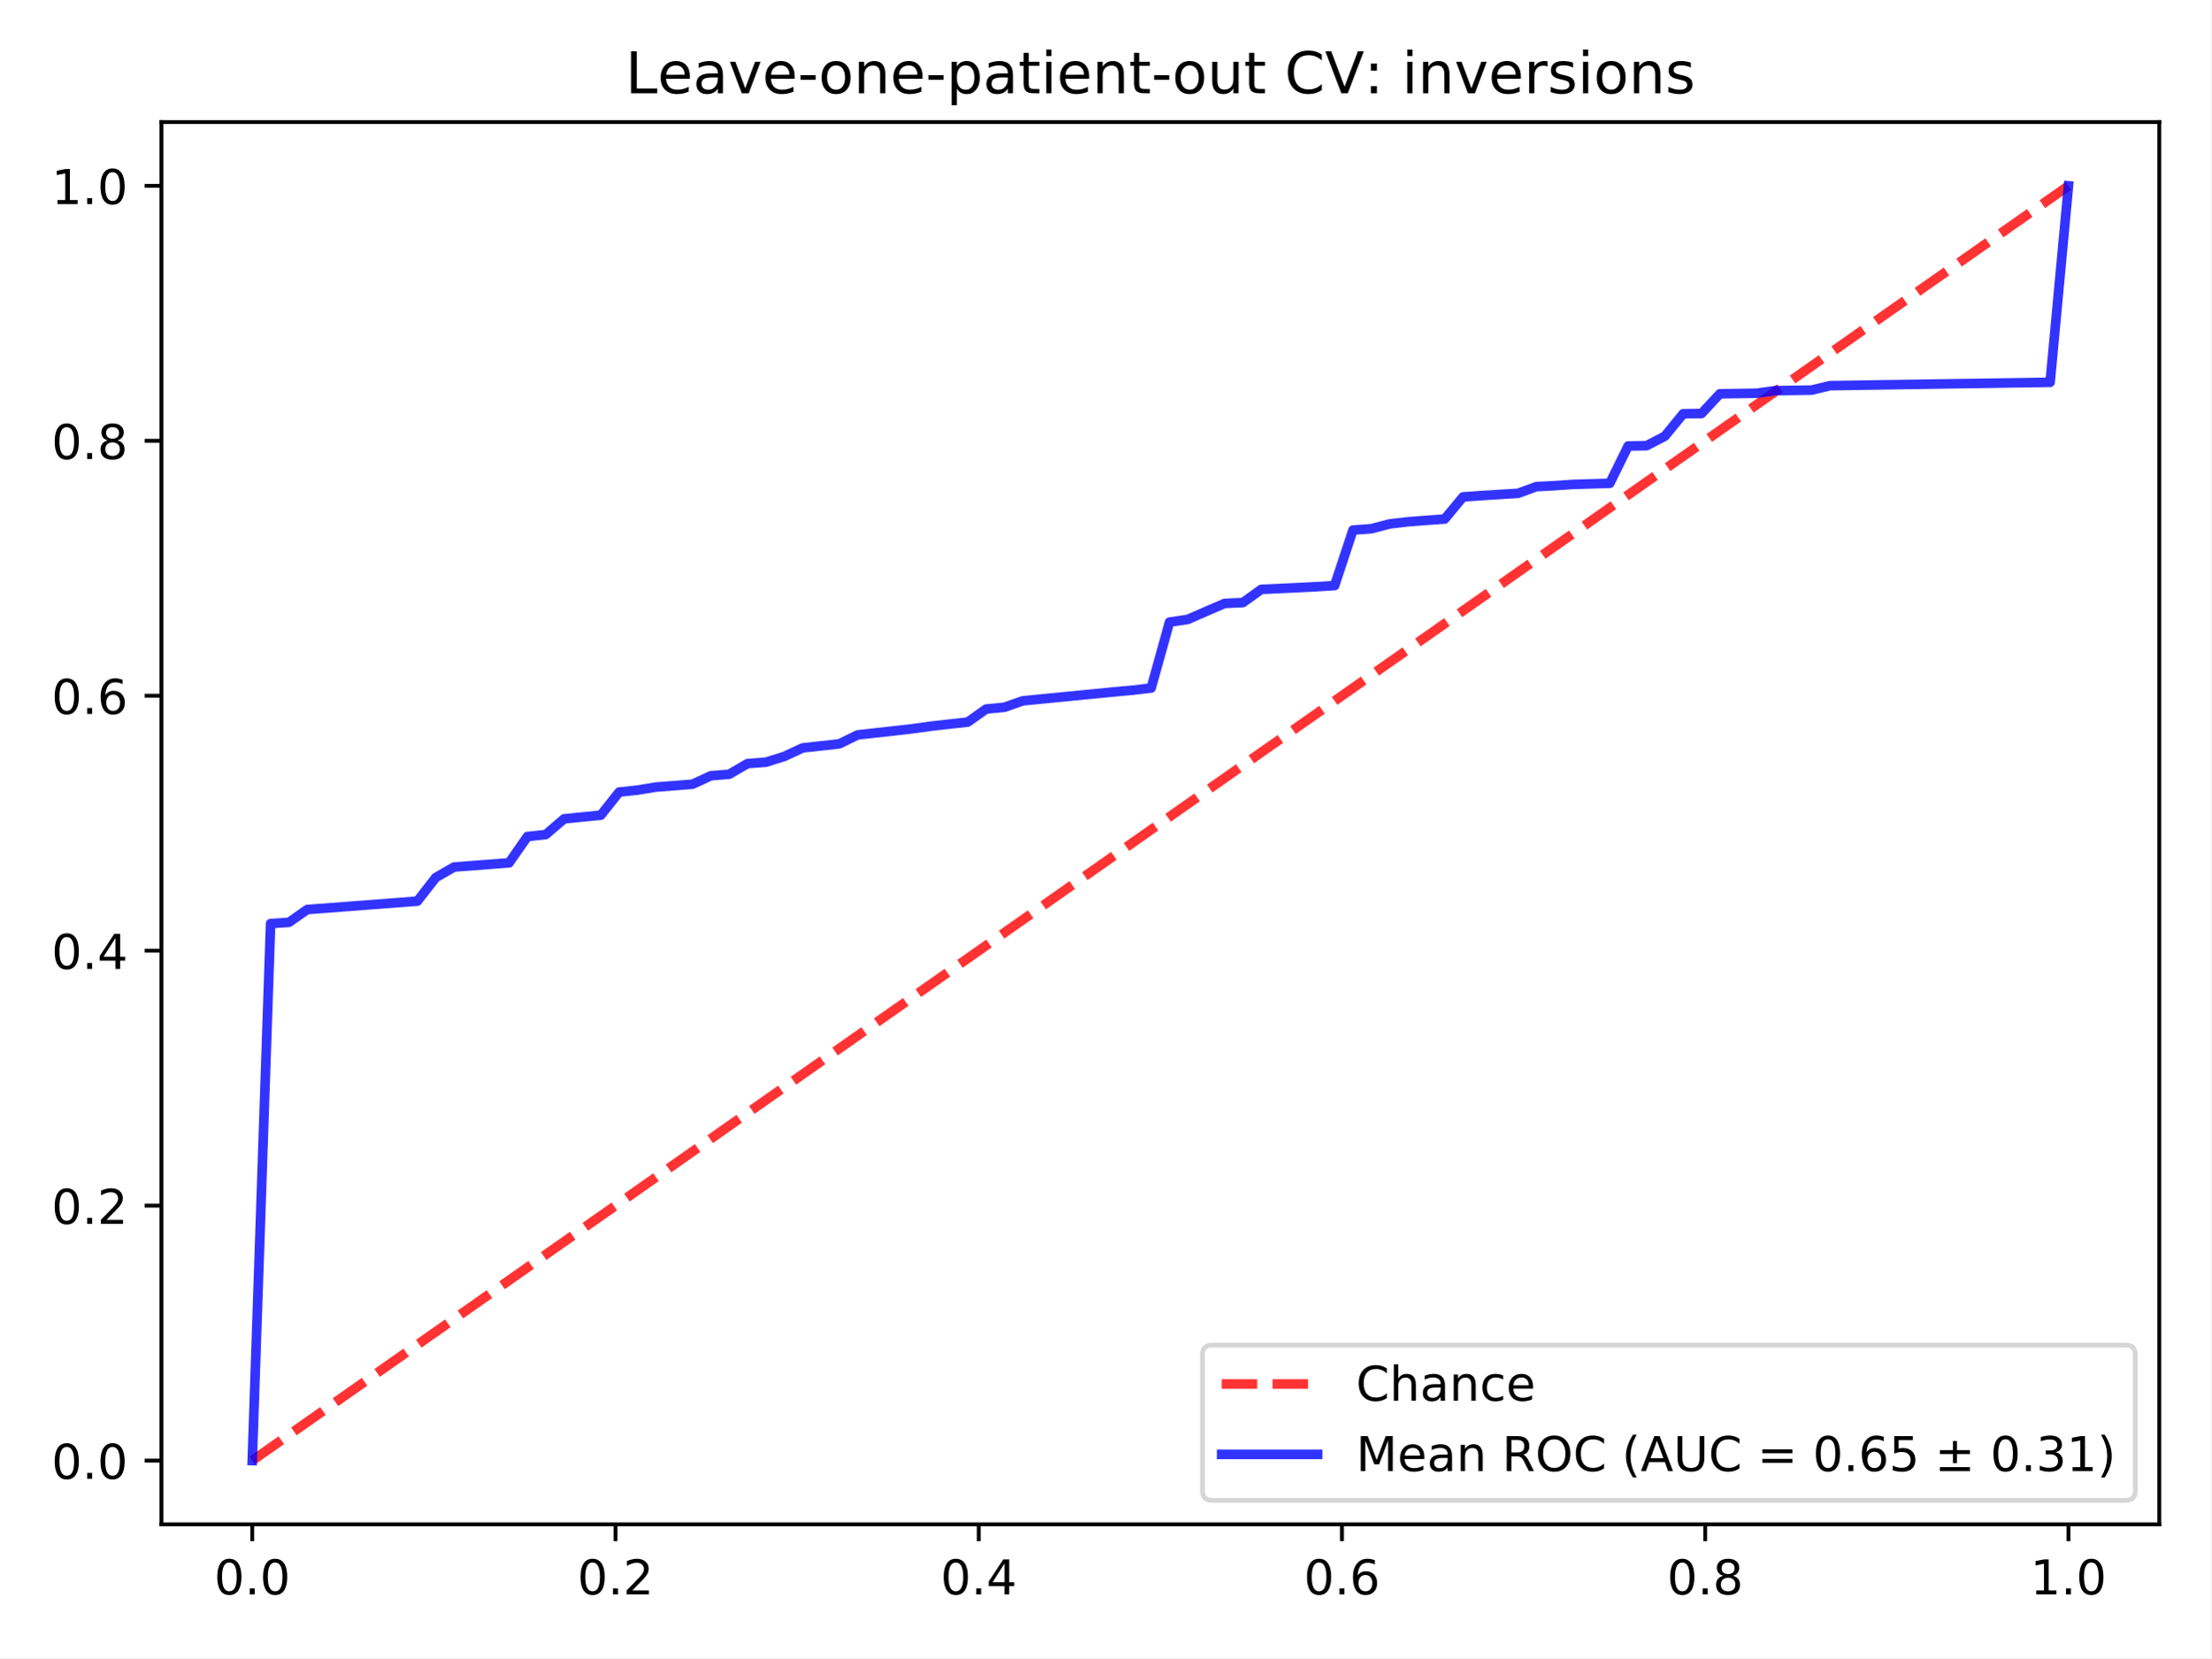
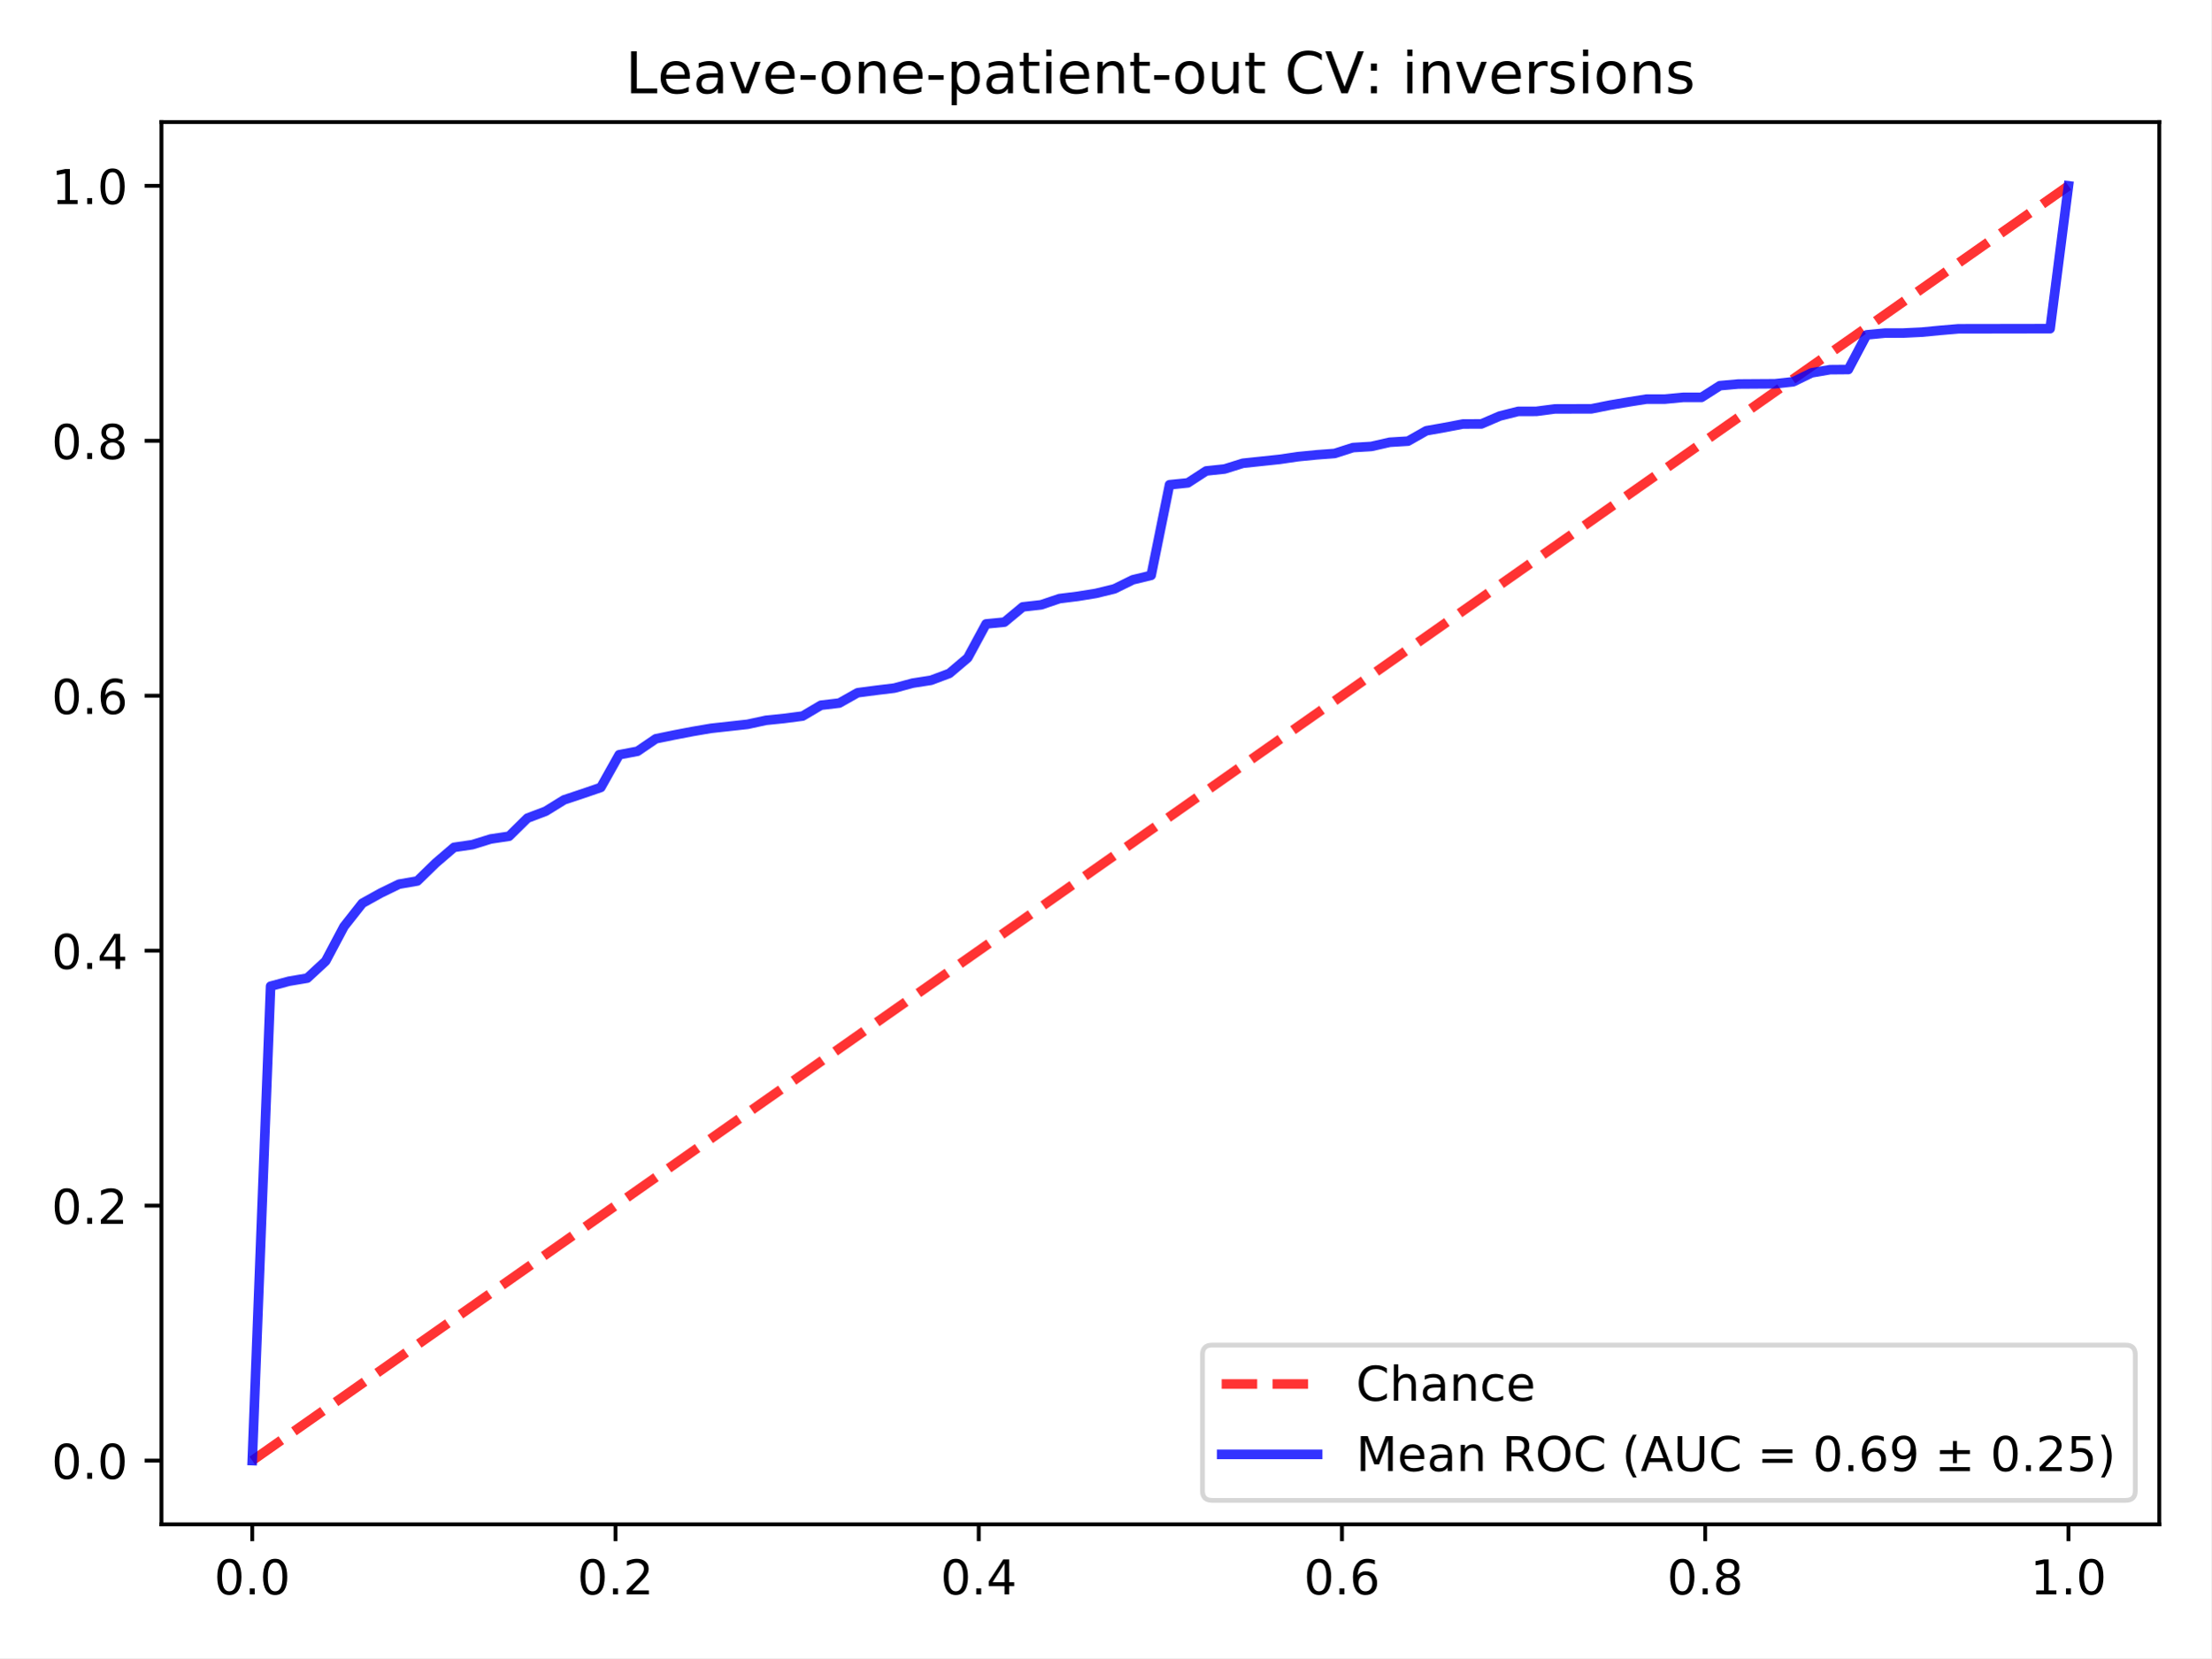
<svg xmlns="http://www.w3.org/2000/svg" xmlns:xlink="http://www.w3.org/1999/xlink" height="345.6pt" version="1.1" viewBox="0 0 460.8 345.6" width="460.8pt">
  <defs>
    <style type="text/css">
*{stroke-linecap:butt;stroke-linejoin:round;white-space:pre;}
  </style>
  </defs>
  <g id="figure_1">
    <g id="patch_1">
      <path d="M 0 345.6  L 460.8 345.6  L 460.8 0  L 0 0  z " style="fill:#ffffff;" />
    </g>
    <g id="axes_1">
      <g id="patch_2">
        <path d="M 33.64 317.72  L 450 317.72  L 450 25.44  L 33.64 25.44  z " style="fill:#ffffff;" />
      </g>
      <g id="matplotlib.axis_1">
        <g id="xtick_1">
          <g id="line2d_1">
            <defs>
-               <path d="M 0 0  L 0 3.5  " id="m58090d85b7" style="stroke:#000000;stroke-width:0.8;" />
-             </defs>
-             <g>
-               <use style="stroke:#000000;stroke-width:0.8;" x="52.565" xlink:href="#m58090d85b7" y="317.72" />
+               <path d="M 0 0  L 0 3.5  " id="m0ead553b2d" style="stroke:#000000;stroke-width:0.8;" />
+             </defs>
+             <g>
+               <use style="stroke:#000000;stroke-width:0.8;" x="52.565" xlink:href="#m0ead553b2d" y="317.72" />
            </g>
          </g>
          <g id="text_1">
            <defs>
              <path d="M 31.781 66.406  Q 24.172 66.406 20.328 58.906  Q 16.5 51.422 16.5 36.375  Q 16.5 21.391 20.328 13.891  Q 24.172 6.391 31.781 6.391  Q 39.453 6.391 43.281 13.891  Q 47.125 21.391 47.125 36.375  Q 47.125 51.422 43.281 58.906  Q 39.453 66.406 31.781 66.406  z M 31.781 74.219  Q 44.047 74.219 50.516 64.516  Q 56.984 54.828 56.984 36.375  Q 56.984 17.969 50.516 8.266  Q 44.047 -1.422 31.781 -1.422  Q 19.531 -1.422 13.062 8.266  Q 6.594 17.969 6.594 36.375  Q 6.594 54.828 13.062 64.516  Q 19.531 74.219 31.781 74.219  z " id="DejaVuSans-48" />
              <path d="M 10.688 12.406  L 21 12.406  L 21 0  L 10.688 0  z " id="DejaVuSans-46" />
            </defs>
            <g transform="translate(44.61389 332.3184)scale(0.1 -0.1)">
              <use xlink:href="#DejaVuSans-48" />
              <use x="63.623" xlink:href="#DejaVuSans-46" />
              <use x="95.41" xlink:href="#DejaVuSans-48" />
            </g>
          </g>
        </g>
        <g id="xtick_2">
          <g id="line2d_2">
            <g>
-               <use style="stroke:#000000;stroke-width:0.8;" x="128.267" xlink:href="#m58090d85b7" y="317.72" />
+               <use style="stroke:#000000;stroke-width:0.8;" x="128.267" xlink:href="#m0ead553b2d" y="317.72" />
            </g>
          </g>
          <g id="text_2">
            <defs>
              <path d="M 19.188 8.297  L 53.609 8.297  L 53.609 0  L 7.328 0  L 7.328 8.297  Q 12.938 14.109 22.625 23.891  Q 32.328 33.688 34.812 36.531  Q 39.547 41.844 41.422 45.531  Q 43.312 49.219 43.312 52.781  Q 43.312 58.594 39.234 62.25  Q 35.156 65.922 28.609 65.922  Q 23.969 65.922 18.812 64.312  Q 13.672 62.703 7.812 59.422  L 7.812 69.391  Q 13.766 71.781 18.938 73  Q 24.125 74.219 28.422 74.219  Q 39.75 74.219 46.484 68.547  Q 53.219 62.891 53.219 53.422  Q 53.219 48.922 51.531 44.891  Q 49.859 40.875 45.406 35.406  Q 44.188 33.984 37.641 27.219  Q 31.109 20.453 19.188 8.297  z " id="DejaVuSans-50" />
            </defs>
            <g transform="translate(120.3157 332.3184)scale(0.1 -0.1)">
              <use xlink:href="#DejaVuSans-48" />
              <use x="63.623" xlink:href="#DejaVuSans-46" />
              <use x="95.41" xlink:href="#DejaVuSans-50" />
            </g>
          </g>
        </g>
        <g id="xtick_3">
          <g id="line2d_3">
            <g>
-               <use style="stroke:#000000;stroke-width:0.8;" x="203.969" xlink:href="#m58090d85b7" y="317.72" />
+               <use style="stroke:#000000;stroke-width:0.8;" x="203.969" xlink:href="#m0ead553b2d" y="317.72" />
            </g>
          </g>
          <g id="text_3">
            <defs>
              <path d="M 37.797 64.312  L 12.891 25.391  L 37.797 25.391  z M 35.203 72.906  L 47.609 72.906  L 47.609 25.391  L 58.016 25.391  L 58.016 17.188  L 47.609 17.188  L 47.609 0  L 37.797 0  L 37.797 17.188  L 4.891 17.188  L 4.891 26.703  z " id="DejaVuSans-52" />
            </defs>
            <g transform="translate(196.0175 332.3184)scale(0.1 -0.1)">
              <use xlink:href="#DejaVuSans-48" />
              <use x="63.623" xlink:href="#DejaVuSans-46" />
              <use x="95.41" xlink:href="#DejaVuSans-52" />
            </g>
          </g>
        </g>
        <g id="xtick_4">
          <g id="line2d_4">
            <g>
-               <use style="stroke:#000000;stroke-width:0.8;" x="279.671" xlink:href="#m58090d85b7" y="317.72" />
+               <use style="stroke:#000000;stroke-width:0.8;" x="279.671" xlink:href="#m0ead553b2d" y="317.72" />
            </g>
          </g>
          <g id="text_4">
            <defs>
              <path d="M 33.016 40.375  Q 26.375 40.375 22.484 35.828  Q 18.609 31.297 18.609 23.391  Q 18.609 15.531 22.484 10.953  Q 26.375 6.391 33.016 6.391  Q 39.656 6.391 43.531 10.953  Q 47.406 15.531 47.406 23.391  Q 47.406 31.297 43.531 35.828  Q 39.656 40.375 33.016 40.375  z M 52.594 71.297  L 52.594 62.312  Q 48.875 64.062 45.094 64.984  Q 41.312 65.922 37.594 65.922  Q 27.828 65.922 22.672 59.328  Q 17.531 52.734 16.797 39.406  Q 19.672 43.656 24.016 45.922  Q 28.375 48.188 33.594 48.188  Q 44.578 48.188 50.953 41.516  Q 57.328 34.859 57.328 23.391  Q 57.328 12.156 50.688 5.359  Q 44.047 -1.422 33.016 -1.422  Q 20.359 -1.422 13.672 8.266  Q 6.984 17.969 6.984 36.375  Q 6.984 53.656 15.188 63.938  Q 23.391 74.219 37.203 74.219  Q 40.922 74.219 44.703 73.484  Q 48.484 72.75 52.594 71.297  z " id="DejaVuSans-54" />
            </defs>
            <g transform="translate(271.7193 332.3184)scale(0.1 -0.1)">
              <use xlink:href="#DejaVuSans-48" />
              <use x="63.623" xlink:href="#DejaVuSans-46" />
              <use x="95.41" xlink:href="#DejaVuSans-54" />
            </g>
          </g>
        </g>
        <g id="xtick_5">
          <g id="line2d_5">
            <g>
-               <use style="stroke:#000000;stroke-width:0.8;" x="355.373" xlink:href="#m58090d85b7" y="317.72" />
+               <use style="stroke:#000000;stroke-width:0.8;" x="355.373" xlink:href="#m0ead553b2d" y="317.72" />
            </g>
          </g>
          <g id="text_5">
            <defs>
              <path d="M 31.781 34.625  Q 24.75 34.625 20.719 30.859  Q 16.703 27.094 16.703 20.516  Q 16.703 13.922 20.719 10.156  Q 24.75 6.391 31.781 6.391  Q 38.812 6.391 42.859 10.172  Q 46.922 13.969 46.922 20.516  Q 46.922 27.094 42.891 30.859  Q 38.875 34.625 31.781 34.625  z M 21.922 38.812  Q 15.578 40.375 12.031 44.719  Q 8.5 49.078 8.5 55.328  Q 8.5 64.062 14.719 69.141  Q 20.953 74.219 31.781 74.219  Q 42.672 74.219 48.875 69.141  Q 55.078 64.062 55.078 55.328  Q 55.078 49.078 51.531 44.719  Q 48 40.375 41.703 38.812  Q 48.828 37.156 52.797 32.312  Q 56.781 27.484 56.781 20.516  Q 56.781 9.906 50.312 4.234  Q 43.844 -1.422 31.781 -1.422  Q 19.734 -1.422 13.25 4.234  Q 6.781 9.906 6.781 20.516  Q 6.781 27.484 10.781 32.312  Q 14.797 37.156 21.922 38.812  z M 18.312 54.391  Q 18.312 48.734 21.844 45.562  Q 25.391 42.391 31.781 42.391  Q 38.141 42.391 41.719 45.562  Q 45.312 48.734 45.312 54.391  Q 45.312 60.062 41.719 63.234  Q 38.141 66.406 31.781 66.406  Q 25.391 66.406 21.844 63.234  Q 18.312 60.062 18.312 54.391  z " id="DejaVuSans-56" />
            </defs>
            <g transform="translate(347.4212 332.3184)scale(0.1 -0.1)">
              <use xlink:href="#DejaVuSans-48" />
              <use x="63.623" xlink:href="#DejaVuSans-46" />
              <use x="95.41" xlink:href="#DejaVuSans-56" />
            </g>
          </g>
        </g>
        <g id="xtick_6">
          <g id="line2d_6">
            <g>
-               <use style="stroke:#000000;stroke-width:0.8;" x="431.075" xlink:href="#m58090d85b7" y="317.72" />
+               <use style="stroke:#000000;stroke-width:0.8;" x="431.075" xlink:href="#m0ead553b2d" y="317.72" />
            </g>
          </g>
          <g id="text_6">
            <defs>
              <path d="M 12.406 8.297  L 28.516 8.297  L 28.516 63.922  L 10.984 60.406  L 10.984 69.391  L 28.422 72.906  L 38.281 72.906  L 38.281 8.297  L 54.391 8.297  L 54.391 0  L 12.406 0  z " id="DejaVuSans-49" />
            </defs>
            <g transform="translate(423.123 332.3184)scale(0.1 -0.1)">
              <use xlink:href="#DejaVuSans-49" />
              <use x="63.623" xlink:href="#DejaVuSans-46" />
              <use x="95.41" xlink:href="#DejaVuSans-48" />
            </g>
          </g>
        </g>
      </g>
      <g id="matplotlib.axis_2">
        <g id="ytick_1">
          <g id="line2d_7">
            <defs>
-               <path d="M 0 0  L -3.5 0  " id="m8d97c6bd68" style="stroke:#000000;stroke-width:0.8;" />
-             </defs>
-             <g>
-               <use style="stroke:#000000;stroke-width:0.8;" x="33.64" xlink:href="#m8d97c6bd68" y="304.435" />
+               <path d="M 0 0  L -3.5 0  " id="mc116fc9b78" style="stroke:#000000;stroke-width:0.8;" />
+             </defs>
+             <g>
+               <use style="stroke:#000000;stroke-width:0.8;" x="33.64" xlink:href="#mc116fc9b78" y="304.435" />
            </g>
          </g>
          <g id="text_7">
            <g transform="translate(10.73687 308.2338)scale(0.1 -0.1)">
              <use xlink:href="#DejaVuSans-48" />
              <use x="63.623" xlink:href="#DejaVuSans-46" />
              <use x="95.41" xlink:href="#DejaVuSans-48" />
            </g>
          </g>
        </g>
        <g id="ytick_2">
          <g id="line2d_8">
            <g>
-               <use style="stroke:#000000;stroke-width:0.8;" x="33.64" xlink:href="#m8d97c6bd68" y="251.293" />
+               <use style="stroke:#000000;stroke-width:0.8;" x="33.64" xlink:href="#mc116fc9b78" y="251.293" />
            </g>
          </g>
          <g id="text_8">
            <g transform="translate(10.73687 255.0919)scale(0.1 -0.1)">
              <use xlink:href="#DejaVuSans-48" />
              <use x="63.623" xlink:href="#DejaVuSans-46" />
              <use x="95.41" xlink:href="#DejaVuSans-50" />
            </g>
          </g>
        </g>
        <g id="ytick_3">
          <g id="line2d_9">
            <g>
-               <use style="stroke:#000000;stroke-width:0.8;" x="33.64" xlink:href="#m8d97c6bd68" y="198.151" />
+               <use style="stroke:#000000;stroke-width:0.8;" x="33.64" xlink:href="#mc116fc9b78" y="198.151" />
            </g>
          </g>
          <g id="text_9">
            <g transform="translate(10.73687 201.9501)scale(0.1 -0.1)">
              <use xlink:href="#DejaVuSans-48" />
              <use x="63.623" xlink:href="#DejaVuSans-46" />
              <use x="95.41" xlink:href="#DejaVuSans-52" />
            </g>
          </g>
        </g>
        <g id="ytick_4">
          <g id="line2d_10">
            <g>
-               <use style="stroke:#000000;stroke-width:0.8;" x="33.64" xlink:href="#m8d97c6bd68" y="145.009" />
+               <use style="stroke:#000000;stroke-width:0.8;" x="33.64" xlink:href="#mc116fc9b78" y="145.009" />
            </g>
          </g>
          <g id="text_10">
            <g transform="translate(10.73687 148.8083)scale(0.1 -0.1)">
              <use xlink:href="#DejaVuSans-48" />
              <use x="63.623" xlink:href="#DejaVuSans-46" />
              <use x="95.41" xlink:href="#DejaVuSans-54" />
            </g>
          </g>
        </g>
        <g id="ytick_5">
          <g id="line2d_11">
            <g>
-               <use style="stroke:#000000;stroke-width:0.8;" x="33.64" xlink:href="#m8d97c6bd68" y="91.867" />
+               <use style="stroke:#000000;stroke-width:0.8;" x="33.64" xlink:href="#mc116fc9b78" y="91.867" />
            </g>
          </g>
          <g id="text_11">
            <g transform="translate(10.73687 95.66649)scale(0.1 -0.1)">
              <use xlink:href="#DejaVuSans-48" />
              <use x="63.623" xlink:href="#DejaVuSans-46" />
              <use x="95.41" xlink:href="#DejaVuSans-56" />
            </g>
          </g>
        </g>
        <g id="ytick_6">
          <g id="line2d_12">
            <g>
-               <use style="stroke:#000000;stroke-width:0.8;" x="33.64" xlink:href="#m8d97c6bd68" y="38.725" />
+               <use style="stroke:#000000;stroke-width:0.8;" x="33.64" xlink:href="#mc116fc9b78" y="38.725" />
            </g>
          </g>
          <g id="text_12">
            <g transform="translate(10.73687 42.52467)scale(0.1 -0.1)">
              <use xlink:href="#DejaVuSans-49" />
              <use x="63.623" xlink:href="#DejaVuSans-46" />
              <use x="95.41" xlink:href="#DejaVuSans-48" />
            </g>
          </g>
        </g>
      </g>
      <g id="line2d_13">
-         <path clip-path="url(#p529b8dc962)" d="M 52.565 304.435  L 431.075 38.725  " style="fill:none;stroke:#ff0000;stroke-dasharray:7.4,3.2;stroke-dashoffset:0;stroke-opacity:0.8;stroke-width:2;" />
+         <path clip-path="url(#pfa16998300)" d="M 52.565 304.435  L 431.075 38.725  " style="fill:none;stroke:#ff0000;stroke-dasharray:7.4,3.2;stroke-dashoffset:0;stroke-opacity:0.8;stroke-width:2;" />
      </g>
      <g id="line2d_14">
-         <path clip-path="url(#p529b8dc962)" d="M 52.565 304.435  L 56.389 192.509  L 60.212 192.246  L 64.035 189.57  L 67.859 189.287  L 71.682 188.996  L 75.505 188.704  L 79.329 188.412  L 83.152 188.12  L 86.975 187.829  L 90.799 182.916  L 94.622 180.717  L 98.445 180.425  L 102.269 180.133  L 106.092 179.842  L 109.915 174.354  L 113.739 173.946  L 117.562 170.664  L 121.385 170.285  L 125.209 169.905  L 129.032 165.092  L 132.855 164.683  L 136.679 164.049  L 140.502 163.758  L 144.325 163.453  L 148.149 161.692  L 151.972 161.376  L 155.795 159.151  L 159.619 158.863  L 163.442 157.667  L 167.265 155.888  L 171.089 155.464  L 174.912 155.041  L 178.735 153.173  L 182.558 152.749  L 186.382 152.325  L 190.205 151.89  L 194.028 151.351  L 197.852 150.927  L 201.675 150.504  L 205.498 147.789  L 209.322 147.414  L 213.145 146.076  L 216.968 145.701  L 220.792 145.326  L 224.615 144.951  L 228.438 144.576  L 232.262 144.201  L 236.085 143.851  L 239.908 143.403  L 243.732 129.662  L 247.555 129.096  L 251.378 127.423  L 255.202 125.774  L 259.025 125.594  L 262.848 122.846  L 266.672 122.666  L 270.495 122.486  L 274.318 122.291  L 278.142 122.052  L 281.965 110.478  L 285.788 110.201  L 289.612 109.201  L 293.435 108.75  L 297.258 108.455  L 301.082 108.178  L 304.905 103.568  L 308.728 103.297  L 312.551 103.059  L 316.375 102.82  L 320.198 101.426  L 324.021 101.223  L 327.845 100.962  L 331.668 100.846  L 335.491 100.729  L 339.315 92.954  L 343.138 92.896  L 346.961 90.912  L 350.785 86.238  L 354.608 86.18  L 358.431 82.078  L 362.255 82.02  L 366.078 81.961  L 369.901 81.422  L 373.725 81.363  L 377.548 81.305  L 381.371 80.379  L 385.195 80.32  L 389.018 80.262  L 392.841 80.204  L 396.665 80.145  L 400.488 80.087  L 404.311 80.029  L 408.135 79.97  L 411.958 79.912  L 415.781 79.854  L 419.605 79.795  L 423.428 79.737  L 427.251 79.679  L 431.075 38.725  " style="fill:none;stroke:#0000ff;stroke-linecap:square;stroke-opacity:0.8;stroke-width:2;" />
+         <path clip-path="url(#pfa16998300)" d="M 52.565 304.435  L 56.389 205.555  L 60.212 204.52  L 64.035 203.874  L 67.859 200.331  L 71.682 193.128  L 75.505 188.271  L 79.329 186.149  L 83.152 184.288  L 86.975 183.624  L 90.799 179.894  L 94.622 176.614  L 98.445 176.052  L 102.269 174.869  L 106.092 174.296  L 109.915 170.524  L 113.739 169.074  L 117.562 166.708  L 121.385 165.438  L 125.209 164.126  L 129.032 157.31  L 132.855 156.585  L 136.679 153.981  L 140.502 153.196  L 144.325 152.464  L 148.149 151.809  L 151.972 151.387  L 155.795 150.965  L 159.619 150.133  L 163.442 149.742  L 167.265 149.246  L 171.089 146.989  L 174.912 146.539  L 178.735 144.385  L 182.558 143.882  L 186.382 143.419  L 190.205 142.386  L 194.028 141.789  L 197.852 140.357  L 201.675 137.114  L 205.498 130.042  L 209.322 129.668  L 213.145 126.493  L 216.968 126.061  L 220.792 124.767  L 224.615 124.29  L 228.438 123.67  L 232.262 122.729  L 236.085 120.845  L 239.908 119.915  L 243.732 101.03  L 247.555 100.641  L 251.378 98.156  L 255.202 97.751  L 259.025 96.554  L 262.848 96.148  L 266.672 95.742  L 270.495 95.181  L 274.318 94.801  L 278.142 94.515  L 281.965 93.285  L 285.788 93.051  L 289.612 92.178  L 293.435 91.944  L 297.258 89.777  L 301.082 89.101  L 304.905 88.368  L 308.728 88.358  L 312.551 86.712  L 316.375 85.744  L 320.198 85.733  L 324.021 85.229  L 327.845 85.218  L 331.668 85.208  L 335.491 84.441  L 339.315 83.791  L 343.138 83.183  L 346.961 83.183  L 350.785 82.818  L 354.608 82.818  L 358.431 80.382  L 362.255 80.037  L 366.078 80.011  L 369.901 79.985  L 373.725 79.565  L 377.548 77.707  L 381.371 77.048  L 385.195 77.015  L 389.018 69.792  L 392.841 69.421  L 396.665 69.414  L 400.488 69.228  L 404.311 68.857  L 408.135 68.531  L 411.958 68.525  L 415.781 68.518  L 419.605 68.512  L 423.428 68.505  L 427.251 68.499  L 431.075 38.725  " style="fill:none;stroke:#0000ff;stroke-linecap:square;stroke-opacity:0.8;stroke-width:2;" />
      </g>
      <g id="patch_3">
        <path d="M 33.64 317.72  L 33.64 25.44  " style="fill:none;stroke:#000000;stroke-linecap:square;stroke-linejoin:miter;stroke-width:0.8;" />
      </g>
      <g id="patch_4">
        <path d="M 450 317.72  L 450 25.44  " style="fill:none;stroke:#000000;stroke-linecap:square;stroke-linejoin:miter;stroke-width:0.8;" />
      </g>
      <g id="patch_5">
        <path d="M 33.64 317.72  L 450 317.72  " style="fill:none;stroke:#000000;stroke-linecap:square;stroke-linejoin:miter;stroke-width:0.8;" />
      </g>
      <g id="patch_6">
        <path d="M 33.64 25.44  L 450 25.44  " style="fill:none;stroke:#000000;stroke-linecap:square;stroke-linejoin:miter;stroke-width:0.8;" />
      </g>
      <g id="text_13">
        <defs>
          <path d="M 9.812 72.906  L 19.672 72.906  L 19.672 8.297  L 55.172 8.297  L 55.172 0  L 9.812 0  z " id="DejaVuSans-76" />
          <path d="M 56.203 29.594  L 56.203 25.203  L 14.891 25.203  Q 15.484 15.922 20.484 11.062  Q 25.484 6.203 34.422 6.203  Q 39.594 6.203 44.453 7.469  Q 49.312 8.734 54.109 11.281  L 54.109 2.781  Q 49.266 0.734 44.188 -0.344  Q 39.109 -1.422 33.891 -1.422  Q 20.797 -1.422 13.156 6.188  Q 5.516 13.812 5.516 26.812  Q 5.516 40.234 12.766 48.109  Q 20.016 56 32.328 56  Q 43.359 56 49.781 48.891  Q 56.203 41.797 56.203 29.594  z M 47.219 32.234  Q 47.125 39.594 43.094 43.984  Q 39.062 48.391 32.422 48.391  Q 24.906 48.391 20.391 44.141  Q 15.875 39.891 15.188 32.172  z " id="DejaVuSans-101" />
          <path d="M 34.281 27.484  Q 23.391 27.484 19.188 25  Q 14.984 22.516 14.984 16.5  Q 14.984 11.719 18.141 8.906  Q 21.297 6.109 26.703 6.109  Q 34.188 6.109 38.703 11.406  Q 43.219 16.703 43.219 25.484  L 43.219 27.484  z M 52.203 31.203  L 52.203 0  L 43.219 0  L 43.219 8.297  Q 40.141 3.328 35.547 0.953  Q 30.953 -1.422 24.312 -1.422  Q 15.922 -1.422 10.953 3.297  Q 6 8.016 6 15.922  Q 6 25.141 12.172 29.828  Q 18.359 34.516 30.609 34.516  L 43.219 34.516  L 43.219 35.406  Q 43.219 41.609 39.141 45  Q 35.062 48.391 27.688 48.391  Q 23 48.391 18.547 47.266  Q 14.109 46.141 10.016 43.891  L 10.016 52.203  Q 14.938 54.109 19.578 55.047  Q 24.219 56 28.609 56  Q 40.484 56 46.344 49.844  Q 52.203 43.703 52.203 31.203  z " id="DejaVuSans-97" />
          <path d="M 2.984 54.688  L 12.5 54.688  L 29.594 8.797  L 46.688 54.688  L 56.203 54.688  L 35.688 0  L 23.484 0  z " id="DejaVuSans-118" />
          <path d="M 4.891 31.391  L 31.203 31.391  L 31.203 23.391  L 4.891 23.391  z " id="DejaVuSans-45" />
          <path d="M 30.609 48.391  Q 23.391 48.391 19.188 42.75  Q 14.984 37.109 14.984 27.297  Q 14.984 17.484 19.156 11.844  Q 23.344 6.203 30.609 6.203  Q 37.797 6.203 41.984 11.859  Q 46.188 17.531 46.188 27.297  Q 46.188 37.016 41.984 42.703  Q 37.797 48.391 30.609 48.391  z M 30.609 56  Q 42.328 56 49.016 48.375  Q 55.719 40.766 55.719 27.297  Q 55.719 13.875 49.016 6.219  Q 42.328 -1.422 30.609 -1.422  Q 18.844 -1.422 12.172 6.219  Q 5.516 13.875 5.516 27.297  Q 5.516 40.766 12.172 48.375  Q 18.844 56 30.609 56  z " id="DejaVuSans-111" />
          <path d="M 54.891 33.016  L 54.891 0  L 45.906 0  L 45.906 32.719  Q 45.906 40.484 42.875 44.328  Q 39.844 48.188 33.797 48.188  Q 26.516 48.188 22.312 43.547  Q 18.109 38.922 18.109 30.906  L 18.109 0  L 9.078 0  L 9.078 54.688  L 18.109 54.688  L 18.109 46.188  Q 21.344 51.125 25.703 53.562  Q 30.078 56 35.797 56  Q 45.219 56 50.047 50.172  Q 54.891 44.344 54.891 33.016  z " id="DejaVuSans-110" />
          <path d="M 18.109 8.203  L 18.109 -20.797  L 9.078 -20.797  L 9.078 54.688  L 18.109 54.688  L 18.109 46.391  Q 20.953 51.266 25.266 53.625  Q 29.594 56 35.594 56  Q 45.562 56 51.781 48.094  Q 58.016 40.188 58.016 27.297  Q 58.016 14.406 51.781 6.484  Q 45.562 -1.422 35.594 -1.422  Q 29.594 -1.422 25.266 0.953  Q 20.953 3.328 18.109 8.203  z M 48.688 27.297  Q 48.688 37.203 44.609 42.844  Q 40.531 48.484 33.406 48.484  Q 26.266 48.484 22.188 42.844  Q 18.109 37.203 18.109 27.297  Q 18.109 17.391 22.188 11.75  Q 26.266 6.109 33.406 6.109  Q 40.531 6.109 44.609 11.75  Q 48.688 17.391 48.688 27.297  z " id="DejaVuSans-112" />
          <path d="M 18.312 70.219  L 18.312 54.688  L 36.812 54.688  L 36.812 47.703  L 18.312 47.703  L 18.312 18.016  Q 18.312 11.328 20.141 9.422  Q 21.969 7.516 27.594 7.516  L 36.812 7.516  L 36.812 0  L 27.594 0  Q 17.188 0 13.234 3.875  Q 9.281 7.766 9.281 18.016  L 9.281 47.703  L 2.688 47.703  L 2.688 54.688  L 9.281 54.688  L 9.281 70.219  z " id="DejaVuSans-116" />
          <path d="M 9.422 54.688  L 18.406 54.688  L 18.406 0  L 9.422 0  z M 9.422 75.984  L 18.406 75.984  L 18.406 64.594  L 9.422 64.594  z " id="DejaVuSans-105" />
          <path d="M 8.5 21.578  L 8.5 54.688  L 17.484 54.688  L 17.484 21.922  Q 17.484 14.156 20.5 10.266  Q 23.531 6.391 29.594 6.391  Q 36.859 6.391 41.078 11.031  Q 45.312 15.672 45.312 23.688  L 45.312 54.688  L 54.297 54.688  L 54.297 0  L 45.312 0  L 45.312 8.406  Q 42.047 3.422 37.719 1  Q 33.406 -1.422 27.688 -1.422  Q 18.266 -1.422 13.375 4.438  Q 8.5 10.297 8.5 21.578  z M 31.109 56  z " id="DejaVuSans-117" />
          <path id="DejaVuSans-32" />
          <path d="M 64.406 67.281  L 64.406 56.891  Q 59.422 61.531 53.781 63.812  Q 48.141 66.109 41.797 66.109  Q 29.297 66.109 22.656 58.469  Q 16.016 50.828 16.016 36.375  Q 16.016 21.969 22.656 14.328  Q 29.297 6.688 41.797 6.688  Q 48.141 6.688 53.781 8.984  Q 59.422 11.281 64.406 15.922  L 64.406 5.609  Q 59.234 2.094 53.438 0.328  Q 47.656 -1.422 41.219 -1.422  Q 24.656 -1.422 15.125 8.703  Q 5.609 18.844 5.609 36.375  Q 5.609 53.953 15.125 64.078  Q 24.656 74.219 41.219 74.219  Q 47.75 74.219 53.531 72.484  Q 59.328 70.75 64.406 67.281  z " id="DejaVuSans-67" />
          <path d="M 28.609 0  L 0.781 72.906  L 11.078 72.906  L 34.188 11.531  L 57.328 72.906  L 67.578 72.906  L 39.797 0  z " id="DejaVuSans-86" />
          <path d="M 11.719 12.406  L 22.016 12.406  L 22.016 0  L 11.719 0  z M 11.719 51.703  L 22.016 51.703  L 22.016 39.312  L 11.719 39.312  z " id="DejaVuSans-58" />
          <path d="M 41.109 46.297  Q 39.594 47.172 37.812 47.578  Q 36.031 48 33.891 48  Q 26.266 48 22.188 43.047  Q 18.109 38.094 18.109 28.812  L 18.109 0  L 9.078 0  L 9.078 54.688  L 18.109 54.688  L 18.109 46.188  Q 20.953 51.172 25.484 53.578  Q 30.031 56 36.531 56  Q 37.453 56 38.578 55.875  Q 39.703 55.766 41.062 55.516  z " id="DejaVuSans-114" />
          <path d="M 44.281 53.078  L 44.281 44.578  Q 40.484 46.531 36.375 47.5  Q 32.281 48.484 27.875 48.484  Q 21.188 48.484 17.844 46.438  Q 14.5 44.391 14.5 40.281  Q 14.5 37.156 16.891 35.375  Q 19.281 33.594 26.516 31.984  L 29.594 31.297  Q 39.156 29.25 43.188 25.516  Q 47.219 21.781 47.219 15.094  Q 47.219 7.469 41.188 3.016  Q 35.156 -1.422 24.609 -1.422  Q 20.219 -1.422 15.453 -0.562  Q 10.688 0.297 5.422 2  L 5.422 11.281  Q 10.406 8.688 15.234 7.391  Q 20.062 6.109 24.812 6.109  Q 31.156 6.109 34.562 8.281  Q 37.984 10.453 37.984 14.406  Q 37.984 18.062 35.516 20.016  Q 33.062 21.969 24.703 23.781  L 21.578 24.516  Q 13.234 26.266 9.516 29.906  Q 5.812 33.547 5.812 39.891  Q 5.812 47.609 11.281 51.797  Q 16.75 56 26.812 56  Q 31.781 56 36.172 55.266  Q 40.578 54.547 44.281 53.078  z " id="DejaVuSans-115" />
        </defs>
        <g transform="translate(130.3344 19.44)scale(0.12 -0.12)">
          <use xlink:href="#DejaVuSans-76" />
          <use x="55.697" xlink:href="#DejaVuSans-101" />
          <use x="117.221" xlink:href="#DejaVuSans-97" />
          <use x="178.5" xlink:href="#DejaVuSans-118" />
          <use x="237.68" xlink:href="#DejaVuSans-101" />
          <use x="299.203" xlink:href="#DejaVuSans-45" />
          <use x="335.303" xlink:href="#DejaVuSans-111" />
          <use x="396.484" xlink:href="#DejaVuSans-110" />
          <use x="459.863" xlink:href="#DejaVuSans-101" />
          <use x="521.387" xlink:href="#DejaVuSans-45" />
          <use x="557.471" xlink:href="#DejaVuSans-112" />
          <use x="620.947" xlink:href="#DejaVuSans-97" />
          <use x="682.227" xlink:href="#DejaVuSans-116" />
          <use x="721.436" xlink:href="#DejaVuSans-105" />
          <use x="749.219" xlink:href="#DejaVuSans-101" />
          <use x="810.742" xlink:href="#DejaVuSans-110" />
          <use x="874.121" xlink:href="#DejaVuSans-116" />
          <use x="913.33" xlink:href="#DejaVuSans-45" />
          <use x="949.43" xlink:href="#DejaVuSans-111" />
          <use x="1010.611" xlink:href="#DejaVuSans-117" />
          <use x="1073.99" xlink:href="#DejaVuSans-116" />
          <use x="1113.199" xlink:href="#DejaVuSans-32" />
          <use x="1144.986" xlink:href="#DejaVuSans-67" />
          <use x="1214.811" xlink:href="#DejaVuSans-86" />
          <use x="1283.094" xlink:href="#DejaVuSans-58" />
          <use x="1316.785" xlink:href="#DejaVuSans-32" />
          <use x="1348.572" xlink:href="#DejaVuSans-105" />
          <use x="1376.355" xlink:href="#DejaVuSans-110" />
          <use x="1439.734" xlink:href="#DejaVuSans-118" />
          <use x="1498.914" xlink:href="#DejaVuSans-101" />
          <use x="1560.438" xlink:href="#DejaVuSans-114" />
          <use x="1601.551" xlink:href="#DejaVuSans-115" />
          <use x="1653.65" xlink:href="#DejaVuSans-105" />
          <use x="1681.434" xlink:href="#DejaVuSans-111" />
          <use x="1742.615" xlink:href="#DejaVuSans-110" />
          <use x="1805.994" xlink:href="#DejaVuSans-115" />
        </g>
      </g>
      <g id="legend_1">
        <g id="patch_7">
          <path d="M 252.6 312.72  L 443 312.72  Q 445 312.72 445 310.72  L 445 282.364  Q 445 280.364 443 280.364  L 252.6 280.364  Q 250.6 280.364 250.6 282.364  L 250.6 310.72  Q 250.6 312.72 252.6 312.72  z " style="fill:#ffffff;opacity:0.8;stroke:#cccccc;stroke-linejoin:miter;" />
        </g>
        <g id="line2d_15">
          <path d="M 254.6 288.462  L 274.6 288.462  " style="fill:none;stroke:#ff0000;stroke-dasharray:7.4,3.2;stroke-dashoffset:0;stroke-opacity:0.8;stroke-width:2;" />
        </g>
        <g id="line2d_16" />
        <g id="text_14">
          <defs>
            <path d="M 54.891 33.016  L 54.891 0  L 45.906 0  L 45.906 32.719  Q 45.906 40.484 42.875 44.328  Q 39.844 48.188 33.797 48.188  Q 26.516 48.188 22.312 43.547  Q 18.109 38.922 18.109 30.906  L 18.109 0  L 9.078 0  L 9.078 75.984  L 18.109 75.984  L 18.109 46.188  Q 21.344 51.125 25.703 53.562  Q 30.078 56 35.797 56  Q 45.219 56 50.047 50.172  Q 54.891 44.344 54.891 33.016  z " id="DejaVuSans-104" />
            <path d="M 48.781 52.594  L 48.781 44.188  Q 44.969 46.297 41.141 47.344  Q 37.312 48.391 33.406 48.391  Q 24.656 48.391 19.812 42.844  Q 14.984 37.312 14.984 27.297  Q 14.984 17.281 19.812 11.734  Q 24.656 6.203 33.406 6.203  Q 37.312 6.203 41.141 7.25  Q 44.969 8.297 48.781 10.406  L 48.781 2.094  Q 45.016 0.344 40.984 -0.531  Q 36.969 -1.422 32.422 -1.422  Q 20.062 -1.422 12.781 6.344  Q 5.516 14.109 5.516 27.297  Q 5.516 40.672 12.859 48.328  Q 20.219 56 33.016 56  Q 37.156 56 41.109 55.141  Q 45.062 54.297 48.781 52.594  z " id="DejaVuSans-99" />
          </defs>
          <g transform="translate(282.6 291.9622)scale(0.1 -0.1)">
            <use xlink:href="#DejaVuSans-67" />
            <use x="69.824" xlink:href="#DejaVuSans-104" />
            <use x="133.203" xlink:href="#DejaVuSans-97" />
            <use x="194.482" xlink:href="#DejaVuSans-110" />
            <use x="257.861" xlink:href="#DejaVuSans-99" />
            <use x="312.842" xlink:href="#DejaVuSans-101" />
          </g>
        </g>
        <g id="line2d_17">
          <path d="M 254.6 303.14  L 274.6 303.14  " style="fill:none;stroke:#0000ff;stroke-linecap:square;stroke-opacity:0.8;stroke-width:2;" />
        </g>
        <g id="line2d_18" />
        <g id="text_15">
          <defs>
            <path d="M 9.812 72.906  L 24.516 72.906  L 43.109 23.297  L 61.812 72.906  L 76.516 72.906  L 76.516 0  L 66.891 0  L 66.891 64.016  L 48.094 14.016  L 38.188 14.016  L 19.391 64.016  L 19.391 0  L 9.812 0  z " id="DejaVuSans-77" />
            <path d="M 44.391 34.188  Q 47.562 33.109 50.562 29.594  Q 53.562 26.078 56.594 19.922  L 66.609 0  L 56 0  L 46.688 18.703  Q 43.062 26.031 39.672 28.422  Q 36.281 30.812 30.422 30.812  L 19.672 30.812  L 19.672 0  L 9.812 0  L 9.812 72.906  L 32.078 72.906  Q 44.578 72.906 50.734 67.672  Q 56.891 62.453 56.891 51.906  Q 56.891 45.016 53.688 40.469  Q 50.484 35.938 44.391 34.188  z M 19.672 64.797  L 19.672 38.922  L 32.078 38.922  Q 39.203 38.922 42.844 42.219  Q 46.484 45.516 46.484 51.906  Q 46.484 58.297 42.844 61.547  Q 39.203 64.797 32.078 64.797  z " id="DejaVuSans-82" />
            <path d="M 39.406 66.219  Q 28.656 66.219 22.328 58.203  Q 16.016 50.203 16.016 36.375  Q 16.016 22.609 22.328 14.594  Q 28.656 6.594 39.406 6.594  Q 50.141 6.594 56.422 14.594  Q 62.703 22.609 62.703 36.375  Q 62.703 50.203 56.422 58.203  Q 50.141 66.219 39.406 66.219  z M 39.406 74.219  Q 54.734 74.219 63.906 63.938  Q 73.094 53.656 73.094 36.375  Q 73.094 19.141 63.906 8.859  Q 54.734 -1.422 39.406 -1.422  Q 24.031 -1.422 14.812 8.828  Q 5.609 19.094 5.609 36.375  Q 5.609 53.656 14.812 63.938  Q 24.031 74.219 39.406 74.219  z " id="DejaVuSans-79" />
            <path d="M 31 75.875  Q 24.469 64.656 21.281 53.656  Q 18.109 42.672 18.109 31.391  Q 18.109 20.125 21.312 9.062  Q 24.516 -2 31 -13.188  L 23.188 -13.188  Q 15.875 -1.703 12.234 9.375  Q 8.594 20.453 8.594 31.391  Q 8.594 42.281 12.203 53.312  Q 15.828 64.359 23.188 75.875  z " id="DejaVuSans-40" />
            <path d="M 34.188 63.188  L 20.797 26.906  L 47.609 26.906  z M 28.609 72.906  L 39.797 72.906  L 67.578 0  L 57.328 0  L 50.688 18.703  L 17.828 18.703  L 11.188 0  L 0.781 0  z " id="DejaVuSans-65" />
            <path d="M 8.688 72.906  L 18.609 72.906  L 18.609 28.609  Q 18.609 16.891 22.844 11.734  Q 27.094 6.594 36.625 6.594  Q 46.094 6.594 50.344 11.734  Q 54.594 16.891 54.594 28.609  L 54.594 72.906  L 64.5 72.906  L 64.5 27.391  Q 64.5 13.141 57.438 5.859  Q 50.391 -1.422 36.625 -1.422  Q 22.797 -1.422 15.734 5.859  Q 8.688 13.141 8.688 27.391  z " id="DejaVuSans-85" />
            <path d="M 10.594 45.406  L 73.188 45.406  L 73.188 37.203  L 10.594 37.203  z M 10.594 25.484  L 73.188 25.484  L 73.188 17.188  L 10.594 17.188  z " id="DejaVuSans-61" />
+             <path d="M 10.984 1.516  L 10.984 10.5  Q 14.703 8.734 18.5 7.812  Q 22.312 6.891 25.984 6.891  Q 35.75 6.891 40.891 13.453  Q 46.047 20.016 46.781 33.406  Q 43.953 29.203 39.594 26.953  Q 35.25 24.703 29.984 24.703  Q 19.047 24.703 12.672 31.312  Q 6.297 37.938 6.297 49.422  Q 6.297 60.641 12.938 67.422  Q 19.578 74.219 30.609 74.219  Q 43.266 74.219 49.922 64.516  Q 56.594 54.828 56.594 36.375  Q 56.594 19.141 48.406 8.859  Q 40.234 -1.422 26.422 -1.422  Q 22.703 -1.422 18.891 -0.688  Q 15.094 0.047 10.984 1.516  z M 30.609 32.422  Q 37.25 32.422 41.125 36.953  Q 45.016 41.5 45.016 49.422  Q 45.016 57.281 41.125 61.844  Q 37.25 66.406 30.609 66.406  Q 23.969 66.406 20.094 61.844  Q 16.219 57.281 16.219 49.422  Q 16.219 41.5 20.094 36.953  Q 23.969 32.422 30.609 32.422  z " id="DejaVuSans-57" />
+             <path d="M 46 62.703  L 46 43.797  L 73.188 43.797  L 73.188 35.5  L 46 35.5  L 46 16.609  L 37.797 16.609  L 37.797 35.5  L 10.594 35.5  L 10.594 43.797  L 37.797 43.797  L 37.797 62.703  z M 10.594 8.297  L 73.188 8.297  L 73.188 0  L 10.594 0  z " id="DejaVuSans-177" />
            <path d="M 10.797 72.906  L 49.516 72.906  L 49.516 64.594  L 19.828 64.594  L 19.828 46.734  Q 21.969 47.469 24.109 47.828  Q 26.266 48.188 28.422 48.188  Q 40.625 48.188 47.75 41.5  Q 54.891 34.812 54.891 23.391  Q 54.891 11.625 47.562 5.094  Q 40.234 -1.422 26.906 -1.422  Q 22.312 -1.422 17.547 -0.641  Q 12.797 0.141 7.719 1.703  L 7.719 11.625  Q 12.109 9.234 16.797 8.062  Q 21.484 6.891 26.703 6.891  Q 35.156 6.891 40.078 11.328  Q 45.016 15.766 45.016 23.391  Q 45.016 31 40.078 35.438  Q 35.156 39.891 26.703 39.891  Q 22.75 39.891 18.812 39.016  Q 14.891 38.141 10.797 36.281  z " id="DejaVuSans-53" />
-             <path d="M 46 62.703  L 46 43.797  L 73.188 43.797  L 73.188 35.5  L 46 35.5  L 46 16.609  L 37.797 16.609  L 37.797 35.5  L 10.594 35.5  L 10.594 43.797  L 37.797 43.797  L 37.797 62.703  z M 10.594 8.297  L 73.188 8.297  L 73.188 0  L 10.594 0  z " id="DejaVuSans-177" />
-             <path d="M 40.578 39.312  Q 47.656 37.797 51.625 33  Q 55.609 28.219 55.609 21.188  Q 55.609 10.406 48.188 4.484  Q 40.766 -1.422 27.094 -1.422  Q 22.516 -1.422 17.656 -0.516  Q 12.797 0.391 7.625 2.203  L 7.625 11.719  Q 11.719 9.328 16.594 8.109  Q 21.484 6.891 26.812 6.891  Q 36.078 6.891 40.938 10.547  Q 45.797 14.203 45.797 21.188  Q 45.797 27.641 41.281 31.266  Q 36.766 34.906 28.719 34.906  L 20.219 34.906  L 20.219 43.016  L 29.109 43.016  Q 36.375 43.016 40.234 45.922  Q 44.094 48.828 44.094 54.297  Q 44.094 59.906 40.109 62.906  Q 36.141 65.922 28.719 65.922  Q 24.656 65.922 20.016 65.031  Q 15.375 64.156 9.812 62.312  L 9.812 71.094  Q 15.438 72.656 20.344 73.438  Q 25.25 74.219 29.594 74.219  Q 40.828 74.219 47.359 69.109  Q 53.906 64.016 53.906 55.328  Q 53.906 49.266 50.438 45.094  Q 46.969 40.922 40.578 39.312  z " id="DejaVuSans-51" />
            <path d="M 8.016 75.875  L 15.828 75.875  Q 23.141 64.359 26.781 53.312  Q 30.422 42.281 30.422 31.391  Q 30.422 20.453 26.781 9.375  Q 23.141 -1.703 15.828 -13.188  L 8.016 -13.188  Q 14.5 -2 17.703 9.062  Q 20.906 20.125 20.906 31.391  Q 20.906 42.672 17.703 53.656  Q 14.5 64.656 8.016 75.875  z " id="DejaVuSans-41" />
          </defs>
          <g transform="translate(282.6 306.6403)scale(0.1 -0.1)">
            <use transform="translate(0 0.125)" xlink:href="#DejaVuSans-77" />
            <use transform="translate(86.2793 0.125)" xlink:href="#DejaVuSans-101" />
            <use transform="translate(147.8027 0.125)" xlink:href="#DejaVuSans-97" />
            <use transform="translate(209.082 0.125)" xlink:href="#DejaVuSans-110" />
            <use transform="translate(272.4609 0.125)" xlink:href="#DejaVuSans-32" />
            <use transform="translate(304.248 0.125)" xlink:href="#DejaVuSans-82" />
            <use transform="translate(373.7305 0.125)" xlink:href="#DejaVuSans-79" />
            <use transform="translate(452.4414 0.125)" xlink:href="#DejaVuSans-67" />
            <use transform="translate(522.2656 0.125)" xlink:href="#DejaVuSans-32" />
            <use transform="translate(554.0527 0.125)" xlink:href="#DejaVuSans-40" />
            <use transform="translate(593.0664 0.125)" xlink:href="#DejaVuSans-65" />
            <use transform="translate(661.4746 0.125)" xlink:href="#DejaVuSans-85" />
            <use transform="translate(734.668 0.125)" xlink:href="#DejaVuSans-67" />
            <use transform="translate(804.4922 0.125)" xlink:href="#DejaVuSans-32" />
            <use transform="translate(836.2793 0.125)" xlink:href="#DejaVuSans-61" />
            <use transform="translate(920.0684 0.125)" xlink:href="#DejaVuSans-32" />
            <use transform="translate(951.8555 0.125)" xlink:href="#DejaVuSans-48" />
            <use transform="translate(1015.479 0.125)" xlink:href="#DejaVuSans-46" />
            <use transform="translate(1047.266 0.125)" xlink:href="#DejaVuSans-54" />
-             <use transform="translate(1110.889 0.125)" xlink:href="#DejaVuSans-53" />
+             <use transform="translate(1110.889 0.125)" xlink:href="#DejaVuSans-57" />
            <use transform="translate(1174.512 0.125)" xlink:href="#DejaVuSans-32" />
            <use transform="translate(1206.299 0.125)" xlink:href="#DejaVuSans-177" />
            <use transform="translate(1290.088 0.125)" xlink:href="#DejaVuSans-32" />
            <use transform="translate(1321.875 0.125)" xlink:href="#DejaVuSans-48" />
            <use transform="translate(1385.498 0.125)" xlink:href="#DejaVuSans-46" />
-             <use transform="translate(1417.285 0.125)" xlink:href="#DejaVuSans-51" />
-             <use transform="translate(1480.908 0.125)" xlink:href="#DejaVuSans-49" />
-             <use transform="translate(1544.531 0.125)" xlink:href="#DejaVuSans-41" />
+             <use transform="translate(1417.207 0.125)" xlink:href="#DejaVuSans-50" />
+             <use transform="translate(1480.83 0.125)" xlink:href="#DejaVuSans-53" />
+             <use transform="translate(1544.453 0.125)" xlink:href="#DejaVuSans-41" />
          </g>
        </g>
      </g>
    </g>
  </g>
  <defs>
-     <clipPath id="p529b8dc962">
+     <clipPath id="pfa16998300">
      <rect height="292.28" width="416.36" x="33.64" y="25.44" />
    </clipPath>
  </defs>
</svg>
